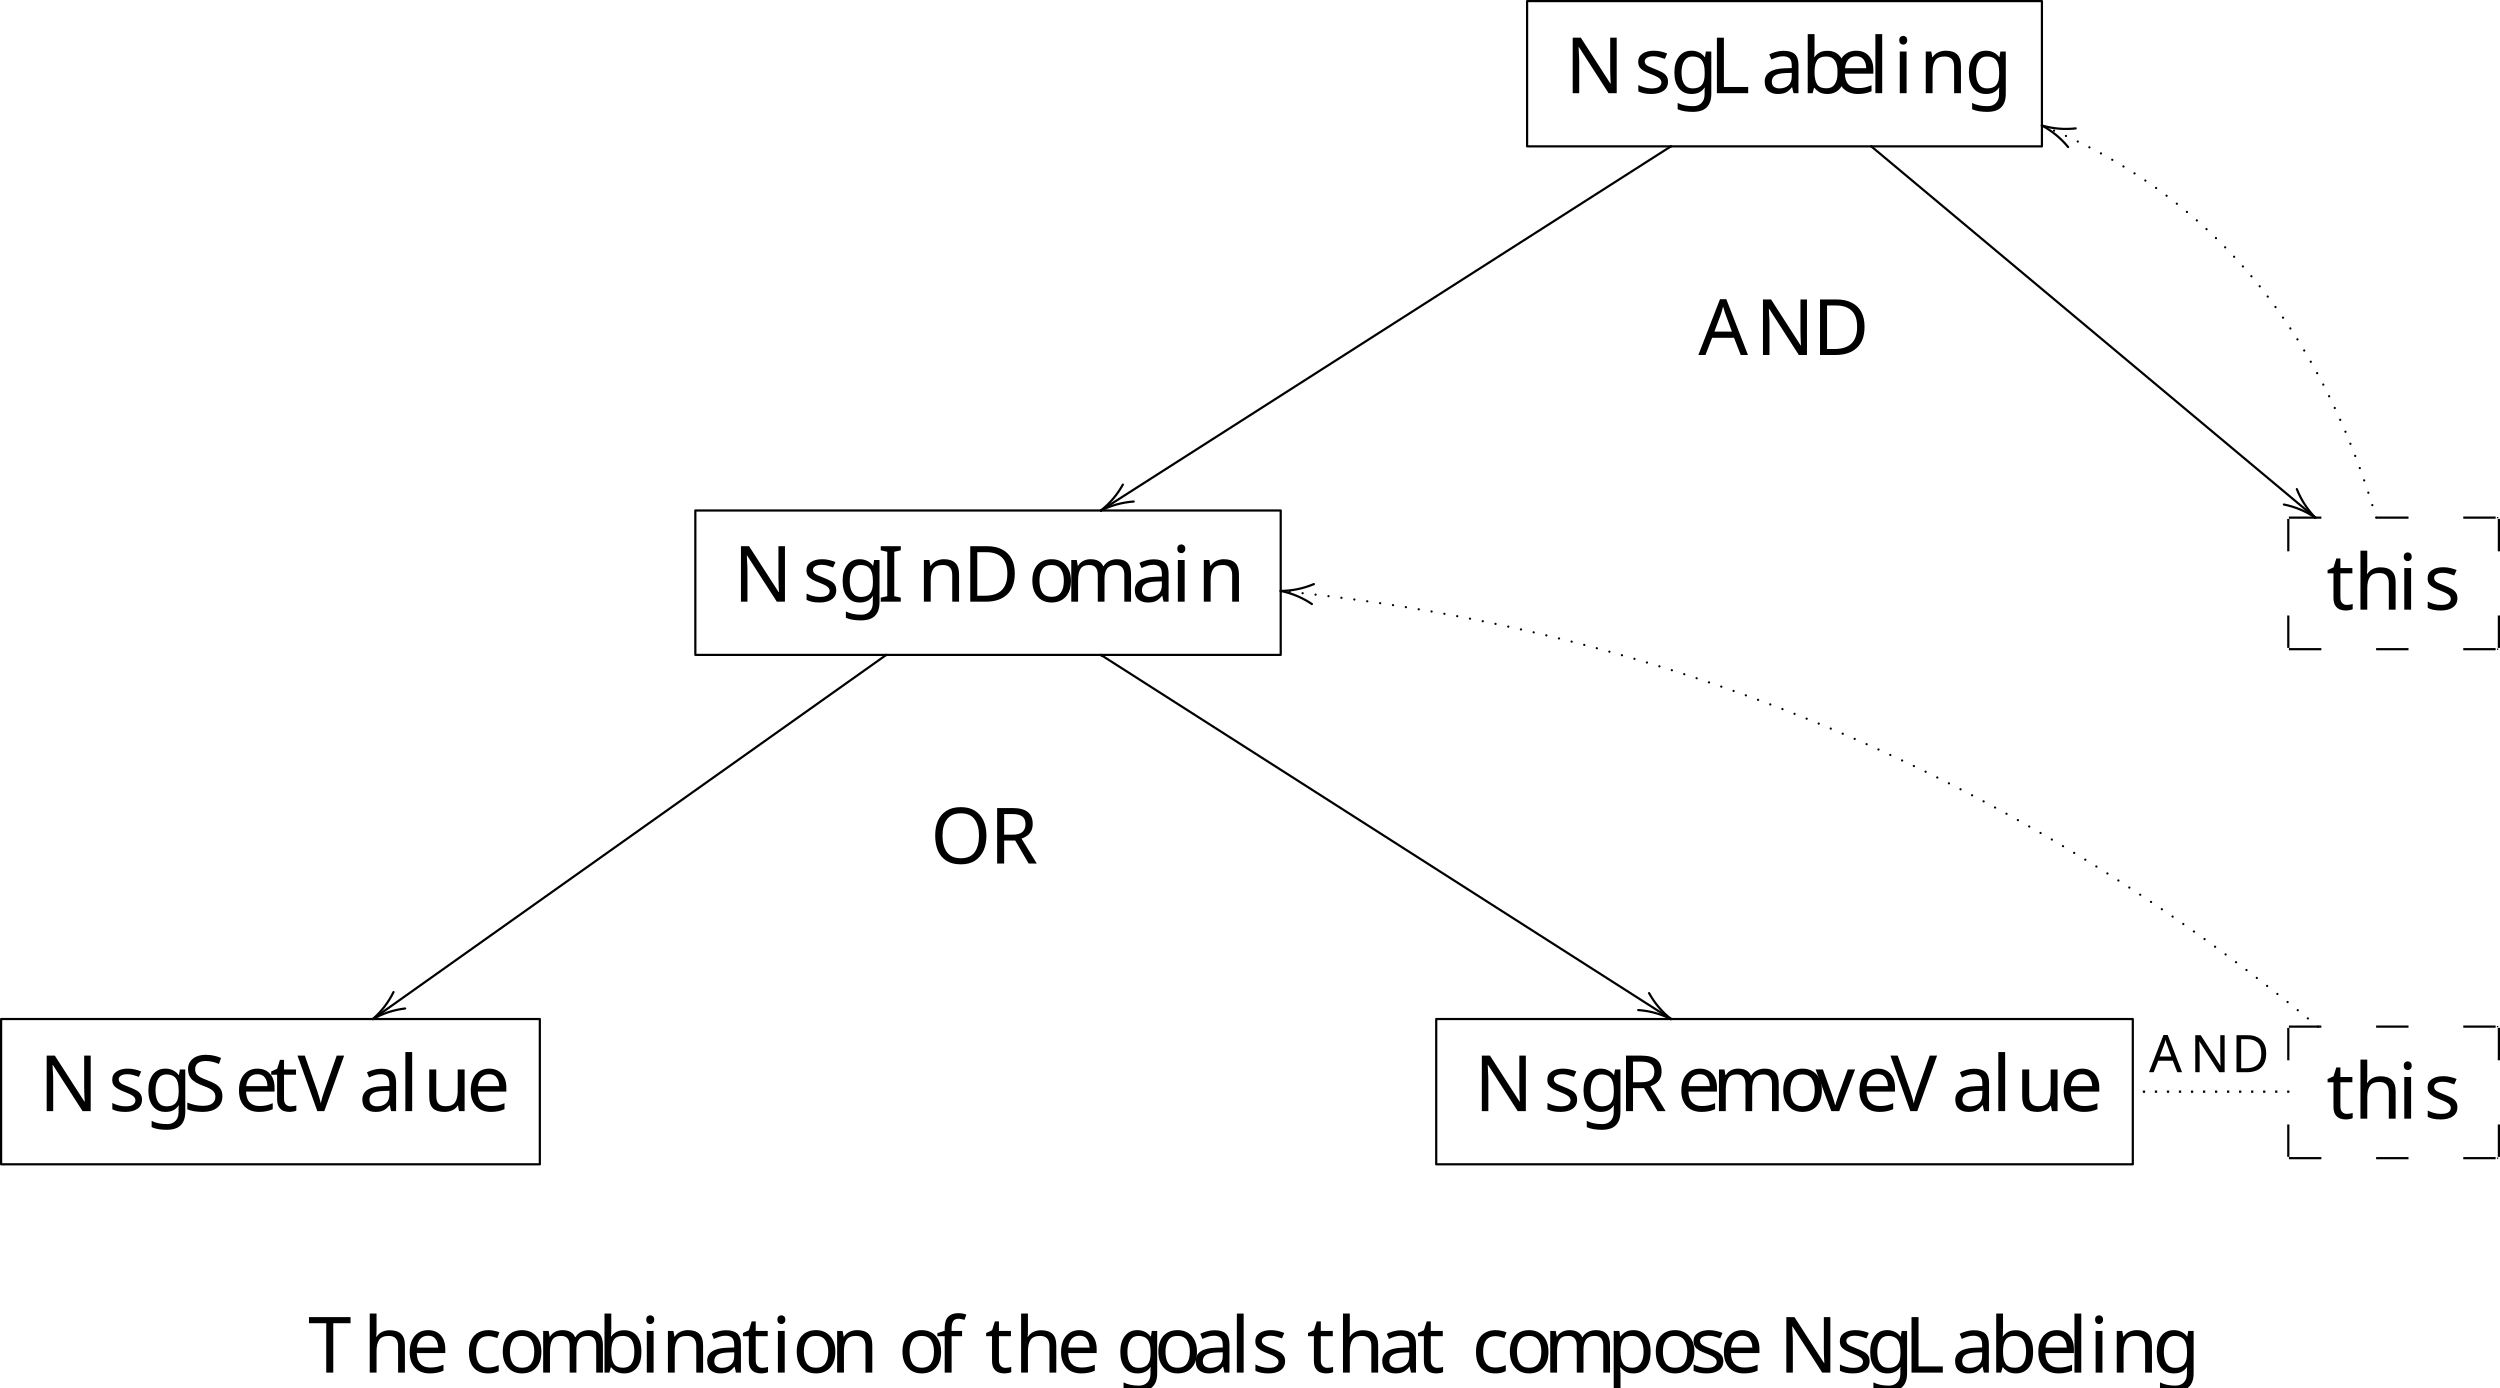
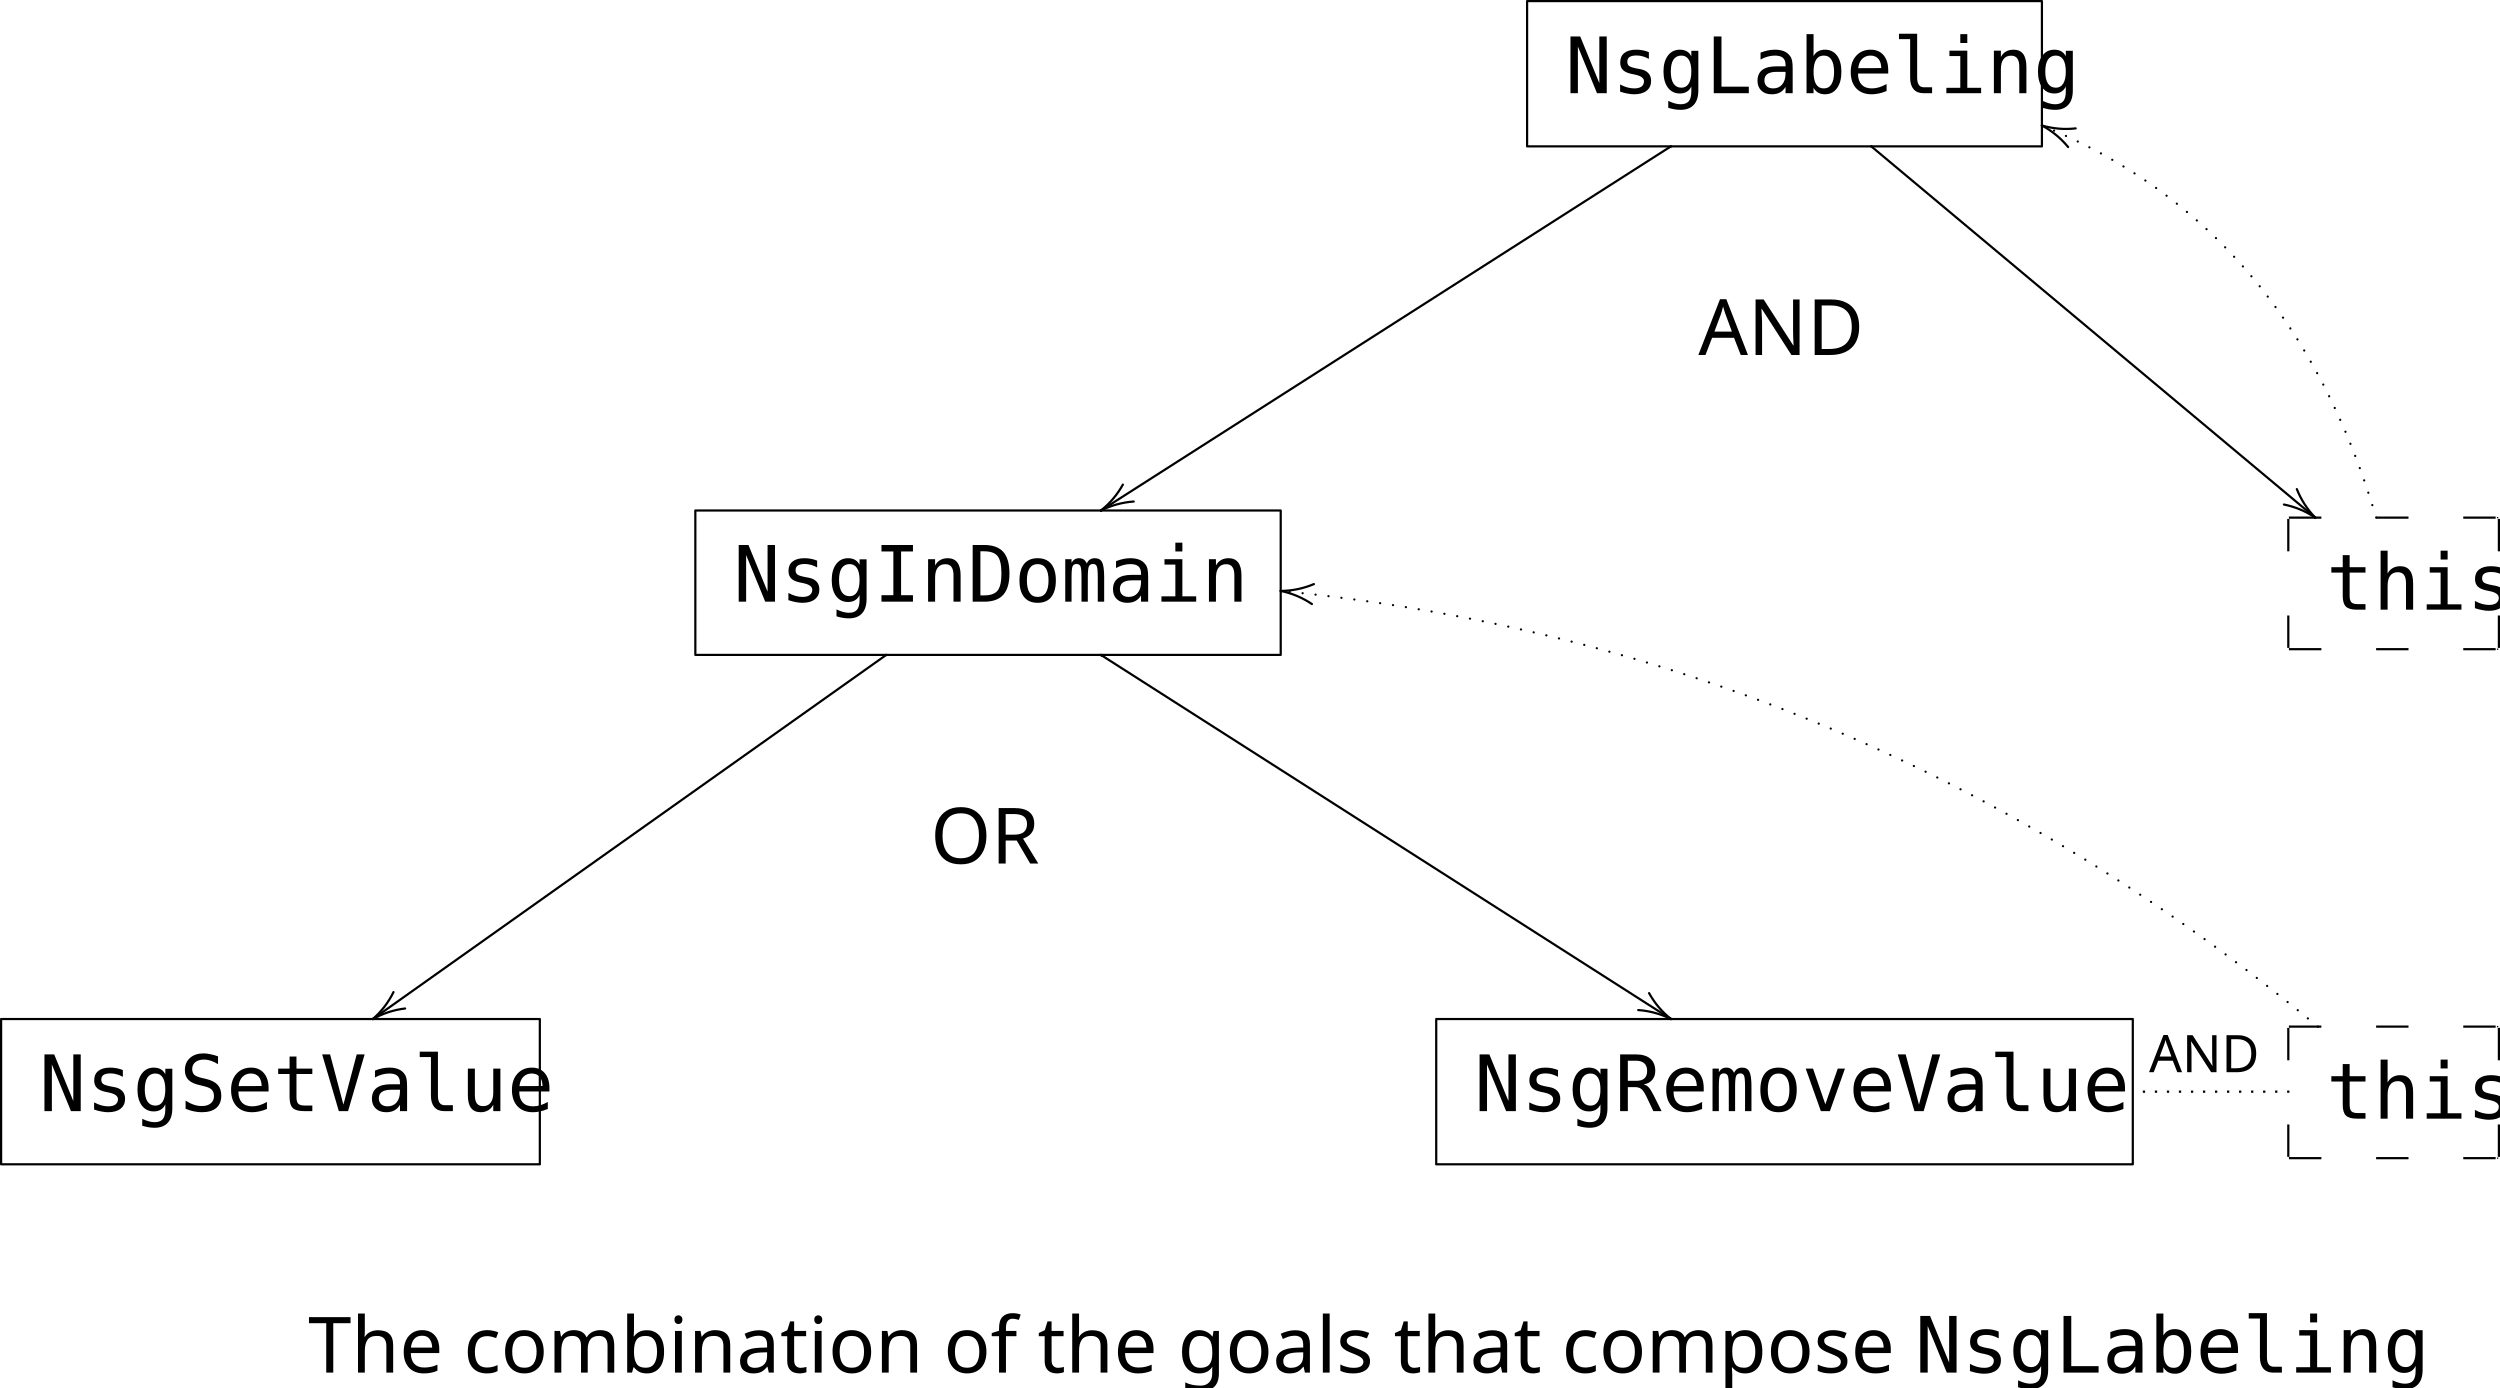
<svg xmlns="http://www.w3.org/2000/svg" height="213.369pt" version="1.1" viewBox="41.033 66.033 384.387 213.369" width="384.387pt">
  <style type="text/css">

- text.f0 {font-family:cmmi12;font-size:11.955px}
+ text.f0 {font-family:monospace;font-size:11.955px}
+ tspan.f0 {font-family:monospace;font-size:11.955px}
text.f1 {font-family:cmr8;font-size:7.97px}
text.f2 {font-family:cmr12;font-size:11.955px}

</style>
  <g id="page1">
    <path d="M315.41 66.203H275.832C275.832 66.203 275.832 66.203 275.832 66.203V88.535C275.832 88.535 275.832 88.535 275.832 88.535H354.988C354.988 88.535 354.988 88.535 354.988 88.535V66.203C354.988 66.203 354.988 66.203 354.988 66.203Z" fill="none" stroke="#000000" stroke-linecap="round" stroke-linejoin="round" stroke-miterlimit="10.037" stroke-width="0.34" />
-     <text class="f0" x="281.686" y="80.357">N<tspan x="292.309">s</tspan>
-       <tspan x="297.823">g</tspan>
-       <tspan x="303.857">L</tspan>
-       <tspan x="311.822">a</tspan>
-       <tspan x="317.966">b</tspan>
-       <tspan x="322.944">e</tspan>
-       <tspan x="328.369">l</tspan>
-       <tspan x="332.119">i</tspan>
-       <tspan x="336.112">n</tspan>
-       <tspan x="343.1">g</tspan>
-     </text>
+     <text class="f0" x="281.686" y="80.357">NsgLabeling</text>
    <path d="M297.906 88.57L297.941 88.535" fill="none" stroke="#000000" stroke-linecap="round" stroke-linejoin="round" stroke-miterlimit="10.037" stroke-width="0.34" />
    <path d="M210.312 144.523C211.883 143.738 213.59 143.27 215.344 143.145" fill="none" stroke="#000000" stroke-linecap="round" stroke-miterlimit="10.037" stroke-width="0.34" />
    <path d="M210.312 144.523C211.687 143.434 212.832 142.078 213.68 140.543" fill="none" stroke="#000000" stroke-linecap="round" stroke-miterlimit="10.037" stroke-width="0.34" />
    <path d="M210.312 144.523L297.941 88.535" fill="none" stroke="#000000" stroke-linecap="round" stroke-linejoin="round" stroke-miterlimit="10.037" stroke-width="0.34" />
    <path d="M210.312 144.523L210.348 144.492" fill="none" stroke="#000000" stroke-linecap="round" stroke-linejoin="round" stroke-miterlimit="10.037" stroke-width="0.34" />
    <path d="M328.832 88.57L328.746 88.535" fill="none" stroke="#000000" stroke-linecap="round" stroke-linejoin="round" stroke-miterlimit="10.037" stroke-width="0.34" />
    <path d="M397.012 145.621C395.789 144.359 394.828 142.871 394.184 141.238" fill="none" stroke="#000000" stroke-linecap="round" stroke-miterlimit="10.037" stroke-width="0.34" />
    <path d="M397.012 145.621C395.555 144.637 393.922 143.953 392.199 143.605" fill="none" stroke="#000000" stroke-linecap="round" stroke-miterlimit="10.037" stroke-width="0.34" />
    <path d="M397.012 145.621L328.746 88.535" fill="none" stroke="#000000" stroke-linecap="round" stroke-linejoin="round" stroke-miterlimit="10.037" stroke-width="0.34" />
    <path d="M397.012 145.621L396.926 145.582" fill="none" stroke="#000000" stroke-linecap="round" stroke-linejoin="round" stroke-miterlimit="10.037" stroke-width="0.34" />
-     <text class="f2" x="302.165" y="120.614">A<tspan x="310.94">N</tspan>
-       <tspan x="319.715">D</tspan>
-     </text>
+     <text class="f2" x="302.165" y="120.614">AND</text>
    <path d="M192.949 144.523H147.945C147.945 144.523 147.945 144.523 147.945 144.523V166.727C147.945 166.727 147.945 166.727 147.945 166.727H237.949C237.949 166.727 237.949 166.727 237.949 166.727V144.523C237.949 144.523 237.949 144.523 237.949 144.523Z" fill="none" stroke="#000000" stroke-linecap="round" stroke-linejoin="round" stroke-miterlimit="10.037" stroke-width="0.34" />
-     <text class="f0" x="153.799" y="158.547">N<tspan x="164.421">s</tspan>
-       <tspan x="169.935">g</tspan>
-       <tspan x="175.97">I</tspan>
-       <tspan x="182.072">n</tspan>
-       <tspan x="189.06">D</tspan>
-       <tspan x="199.104">o</tspan>
-       <tspan x="204.732">m</tspan>
-       <tspan x="214.971">a</tspan>
-       <tspan x="221.116">i</tspan>
-       <tspan x="225.109">n</tspan>
-     </text>
+     <text class="f0" x="153.799" y="158.547">NsgInDomain</text>
    <path d="M177.297 166.758V166.727" fill="none" stroke="#000000" stroke-linecap="round" stroke-linejoin="round" stroke-miterlimit="10.037" stroke-width="0.34" />
    <path d="M98.363 222.715C99.894 221.852 101.578 221.301 103.32 221.094" fill="none" stroke="#000000" stroke-linecap="round" stroke-miterlimit="10.037" stroke-width="0.34" />
    <path d="M98.363 222.715C99.684 221.559 100.762 220.152 101.535 218.574" fill="none" stroke="#000000" stroke-linecap="round" stroke-miterlimit="10.037" stroke-width="0.34" />
    <path d="M98.363 222.715L177.297 166.727" fill="none" stroke="#000000" stroke-linecap="round" stroke-linejoin="round" stroke-miterlimit="10.037" stroke-width="0.34" />
    <path d="M98.363 222.715V222.684" fill="none" stroke="#000000" stroke-linecap="round" stroke-linejoin="round" stroke-miterlimit="10.037" stroke-width="0.34" />
    <path d="M210.414 166.855L210.301 166.723" fill="none" stroke="#000000" stroke-linecap="round" stroke-linejoin="round" stroke-miterlimit="10.037" stroke-width="0.34" />
    <path d="M297.953 222.715C296.578 221.621 295.434 220.27 294.586 218.73" fill="none" stroke="#000000" stroke-linecap="round" stroke-miterlimit="10.037" stroke-width="0.34" />
    <path d="M297.953 222.715C296.383 221.926 294.676 221.457 292.922 221.336" fill="none" stroke="#000000" stroke-linecap="round" stroke-miterlimit="10.037" stroke-width="0.34" />
    <path d="M297.953 222.715L210.301 166.727" fill="none" stroke="#000000" stroke-linecap="round" stroke-linejoin="round" stroke-miterlimit="10.037" stroke-width="0.34" />
    <path d="M297.953 222.715L297.84 222.586" fill="none" stroke="#000000" stroke-linecap="round" stroke-linejoin="round" stroke-miterlimit="10.037" stroke-width="0.34" />
    <rect height="0.199" width="0.199" x="392.97" y="145.521" />
    <path d="M392.969 145.621H397.953" fill="none" stroke="#000000" stroke-miterlimit="10.037" stroke-width="0.34" />
    <path d="M406.371 145.621H411.352" fill="none" stroke="#000000" stroke-miterlimit="10.037" stroke-width="0.34" />
    <path d="M419.77 145.621H424.75" fill="none" stroke="#000000" stroke-miterlimit="10.037" stroke-width="0.34" />
    <rect height="0.199" width="0.199" x="424.95" y="145.521" />
    <path d="M392.871 145.82V150.801" fill="none" stroke="#000000" stroke-miterlimit="10.037" stroke-width="0.34" />
    <path d="M392.871 160.668V165.648" fill="none" stroke="#000000" stroke-miterlimit="10.037" stroke-width="0.34" />
    <path d="M425.25 145.82V150.801" fill="none" stroke="#000000" stroke-miterlimit="10.037" stroke-width="0.34" />
    <path d="M425.25 160.668V165.648" fill="none" stroke="#000000" stroke-miterlimit="10.037" stroke-width="0.34" />
    <rect height="0.199" width="0.199" x="392.97" y="165.748" />
    <path d="M392.969 165.848H397.953" fill="none" stroke="#000000" stroke-miterlimit="10.037" stroke-width="0.34" />
    <path d="M406.371 165.848H411.352" fill="none" stroke="#000000" stroke-miterlimit="10.037" stroke-width="0.34" />
    <path d="M419.77 165.848H424.75" fill="none" stroke="#000000" stroke-miterlimit="10.037" stroke-width="0.34" />
    <rect height="0.199" width="0.199" x="424.95" y="165.748" />
-     <text class="f0" x="398.723" y="159.776">t<tspan x="402.95">h</tspan>
-       <tspan x="409.689">i</tspan>
-       <tspan x="413.682">s</tspan>
-     </text>
+     <text class="f0" x="398.723" y="159.776">this</text>
    <path d="M354.98 85.328C356.527 86.152 357.898 87.277 359.012 88.637" fill="none" stroke="#000000" stroke-linecap="round" stroke-miterlimit="10.037" stroke-width="0.34" />
    <path d="M354.98 85.328C356.664 85.82 358.43 85.973 360.176 85.773" fill="none" stroke="#000000" stroke-linecap="round" stroke-miterlimit="10.037" stroke-width="0.34" />
    <path d="M406.379 145.613C397.516 115.723 380.383 95.629 354.98 85.328" fill="none" stroke="#000000" stroke-dasharray="0.01,1.993" stroke-linecap="round" stroke-linejoin="round" stroke-miterlimit="10.037" stroke-width="0.34" />
-     <text class="f2" x="184.088" y="198.804">O<tspan x="193.193">R</tspan>
-     </text>
+     <text class="f2" x="184.088" y="198.804">OR</text>
    <path d="M82.617 222.715H41.203C41.203 222.715 41.203 222.715 41.203 222.715V245.047C41.203 245.047 41.203 245.047 41.203 245.047H124.035C124.035 245.047 124.035 245.047 124.035 245.047V222.715C124.035 222.715 124.035 222.715 124.035 222.715Z" fill="none" stroke="#000000" stroke-linecap="round" stroke-linejoin="round" stroke-miterlimit="10.037" stroke-width="0.34" />
-     <text class="f0" x="47.055" y="236.87">N<tspan x="57.678">s</tspan>
-       <tspan x="63.192">g</tspan>
-       <tspan x="69.226">S</tspan>
-       <tspan x="77.121">e</tspan>
-       <tspan x="82.547">t</tspan>
-       <tspan x="86.774">V</tspan>
-       <tspan x="96.2">a</tspan>
-       <tspan x="102.345">l</tspan>
-       <tspan x="106.094">u</tspan>
-       <tspan x="112.757">e</tspan>
-     </text>
+     <text class="f0" x="47.055" y="236.87">NsgSetValue</text>
    <path d="M315.41 222.715H261.859C261.859 222.715 261.859 222.715 261.859 222.715V245.047C261.859 245.047 261.859 245.047 261.859 245.047H368.961C368.961 245.047 368.961 245.047 368.961 245.047V222.715C368.961 222.715 368.961 222.715 368.961 222.715Z" fill="none" stroke="#000000" stroke-linecap="round" stroke-linejoin="round" stroke-miterlimit="10.037" stroke-width="0.34" />
-     <text class="f0" x="267.713" y="236.87">N<tspan x="278.336">s</tspan>
-       <tspan x="283.85">g</tspan>
-       <tspan x="289.884">R</tspan>
-       <tspan x="298.893">e</tspan>
-       <tspan x="304.318">m</tspan>
-       <tspan x="314.557">o</tspan>
-       <tspan x="320.185">v</tspan>
-       <tspan x="326.273">e</tspan>
-       <tspan x="331.699">V</tspan>
-       <tspan x="341.124">a</tspan>
-       <tspan x="347.269">l</tspan>
-       <tspan x="351.019">u</tspan>
-       <tspan x="357.681">e</tspan>
-     </text>
-     <text class="f1" x="371.456" y="230.892">A<tspan x="377.799">N</tspan>
-       <tspan x="384.142">D</tspan>
-     </text>
+     <text class="f0" x="267.713" y="236.87">NsgRemoveValue</text>
+     <text class="f1" x="371.456" y="230.892">AND</text>
    <path d="M392.871 233.883H368.961V233.883" fill="none" stroke="#000000" stroke-dasharray="0.01,1.839" stroke-linecap="square" stroke-linejoin="bevel" stroke-miterlimit="10.037" stroke-width="0.34" />
    <rect height="0.199" width="0.199" x="392.97" y="223.777" />
    <path d="M392.969 223.879H397.953" fill="none" stroke="#000000" stroke-miterlimit="10.037" stroke-width="0.34" />
    <path d="M406.371 223.879H411.352" fill="none" stroke="#000000" stroke-miterlimit="10.037" stroke-width="0.34" />
    <path d="M419.77 223.879H424.75" fill="none" stroke="#000000" stroke-miterlimit="10.037" stroke-width="0.34" />
    <rect height="0.199" width="0.199" x="424.95" y="223.777" />
    <path d="M392.871 224.074V229.059" fill="none" stroke="#000000" stroke-miterlimit="10.037" stroke-width="0.34" />
    <path d="M392.871 238.926V243.906" fill="none" stroke="#000000" stroke-miterlimit="10.037" stroke-width="0.34" />
    <path d="M425.25 224.074V229.059" fill="none" stroke="#000000" stroke-miterlimit="10.037" stroke-width="0.34" />
    <path d="M425.25 238.926V243.906" fill="none" stroke="#000000" stroke-miterlimit="10.037" stroke-width="0.34" />
    <rect height="0.199" width="0.199" x="392.97" y="244.005" />
    <path d="M392.969 244.105H397.953" fill="none" stroke="#000000" stroke-miterlimit="10.037" stroke-width="0.34" />
    <path d="M406.371 244.105H411.352" fill="none" stroke="#000000" stroke-miterlimit="10.037" stroke-width="0.34" />
    <path d="M419.77 244.105H424.75" fill="none" stroke="#000000" stroke-miterlimit="10.037" stroke-width="0.34" />
    <rect height="0.199" width="0.199" x="424.95" y="244.005" />
-     <text class="f0" x="398.723" y="238.032">t<tspan x="402.95">h</tspan>
-       <tspan x="409.689">i</tspan>
-       <tspan x="413.682">s</tspan>
-     </text>
+     <text class="f0" x="398.723" y="238.032">this</text>
    <path d="M237.937 156.891C239.66 157.238 241.293 157.926 242.746 158.91" fill="none" stroke="#000000" stroke-linecap="round" stroke-miterlimit="10.037" stroke-width="0.34" />
    <path d="M237.937 156.891C239.695 156.883 241.43 156.523 243.047 155.84" fill="none" stroke="#000000" stroke-linecap="round" stroke-miterlimit="10.037" stroke-width="0.34" />
    <path d="M397.429 223.891C350.472 185.012 297.309 162.68 237.937 156.891" fill="none" stroke="#000000" stroke-dasharray="0.01,1.993" stroke-linecap="round" stroke-linejoin="round" stroke-miterlimit="10.037" stroke-width="0.34" />
-     <text class="f2" x="88.414" y="277.077">T<tspan x="96.868">h</tspan>
-       <tspan x="103.371">e</tspan>
-       <tspan x="112.476">c</tspan>
-       <tspan x="117.679">o</tspan>
-       <tspan x="123.532">m</tspan>
-       <tspan x="132.961">b</tspan>
-       <tspan x="139.465">i</tspan>
-       <tspan x="142.716">n</tspan>
-       <tspan x="149.22">a</tspan>
-       <tspan x="155.073">t</tspan>
-       <tspan x="159.625">i</tspan>
-       <tspan x="162.877">o</tspan>
-       <tspan x="168.73">n</tspan>
-       <tspan x="179.135">o</tspan>
-       <tspan x="184.988">f</tspan>
-       <tspan x="192.467">t</tspan>
-       <tspan x="197.019">h</tspan>
-       <tspan x="203.523">e</tspan>
-       <tspan x="212.627">g</tspan>
-       <tspan x="218.48">o</tspan>
-       <tspan x="224.333">a</tspan>
-       <tspan x="230.186">l</tspan>
-       <tspan x="233.438">s</tspan>
-       <tspan x="241.957">t</tspan>
-       <tspan x="246.509">h</tspan>
-       <tspan x="253.013">a</tspan>
-       <tspan x="258.866">t</tspan>
-       <tspan x="267.32">c</tspan>
-       <tspan x="272.523">o</tspan>
-       <tspan x="278.376">m</tspan>
-       <tspan x="288.131">p</tspan>
-       <tspan x="294.959">o</tspan>
-       <tspan x="300.812">s</tspan>
-       <tspan x="305.43">e</tspan>
-       <tspan x="314.534">N</tspan>
-       <tspan x="323.31">s</tspan>
-       <tspan x="327.927">g</tspan>
-       <tspan x="333.78">L</tspan>
-       <tspan x="341.094">a</tspan>
-       <tspan x="346.947">b</tspan>
-       <tspan x="353.776">e</tspan>
-       <tspan x="358.978">l</tspan>
-       <tspan x="362.23">i</tspan>
-       <tspan x="365.482">n</tspan>
-       <tspan x="371.985">g</tspan>
+     <text class="f2" x="88.414" y="277.077">The combination of the goals that compose <tspan class="f0">NsgLabeling</tspan>
    </text>
  </g>
</svg>
